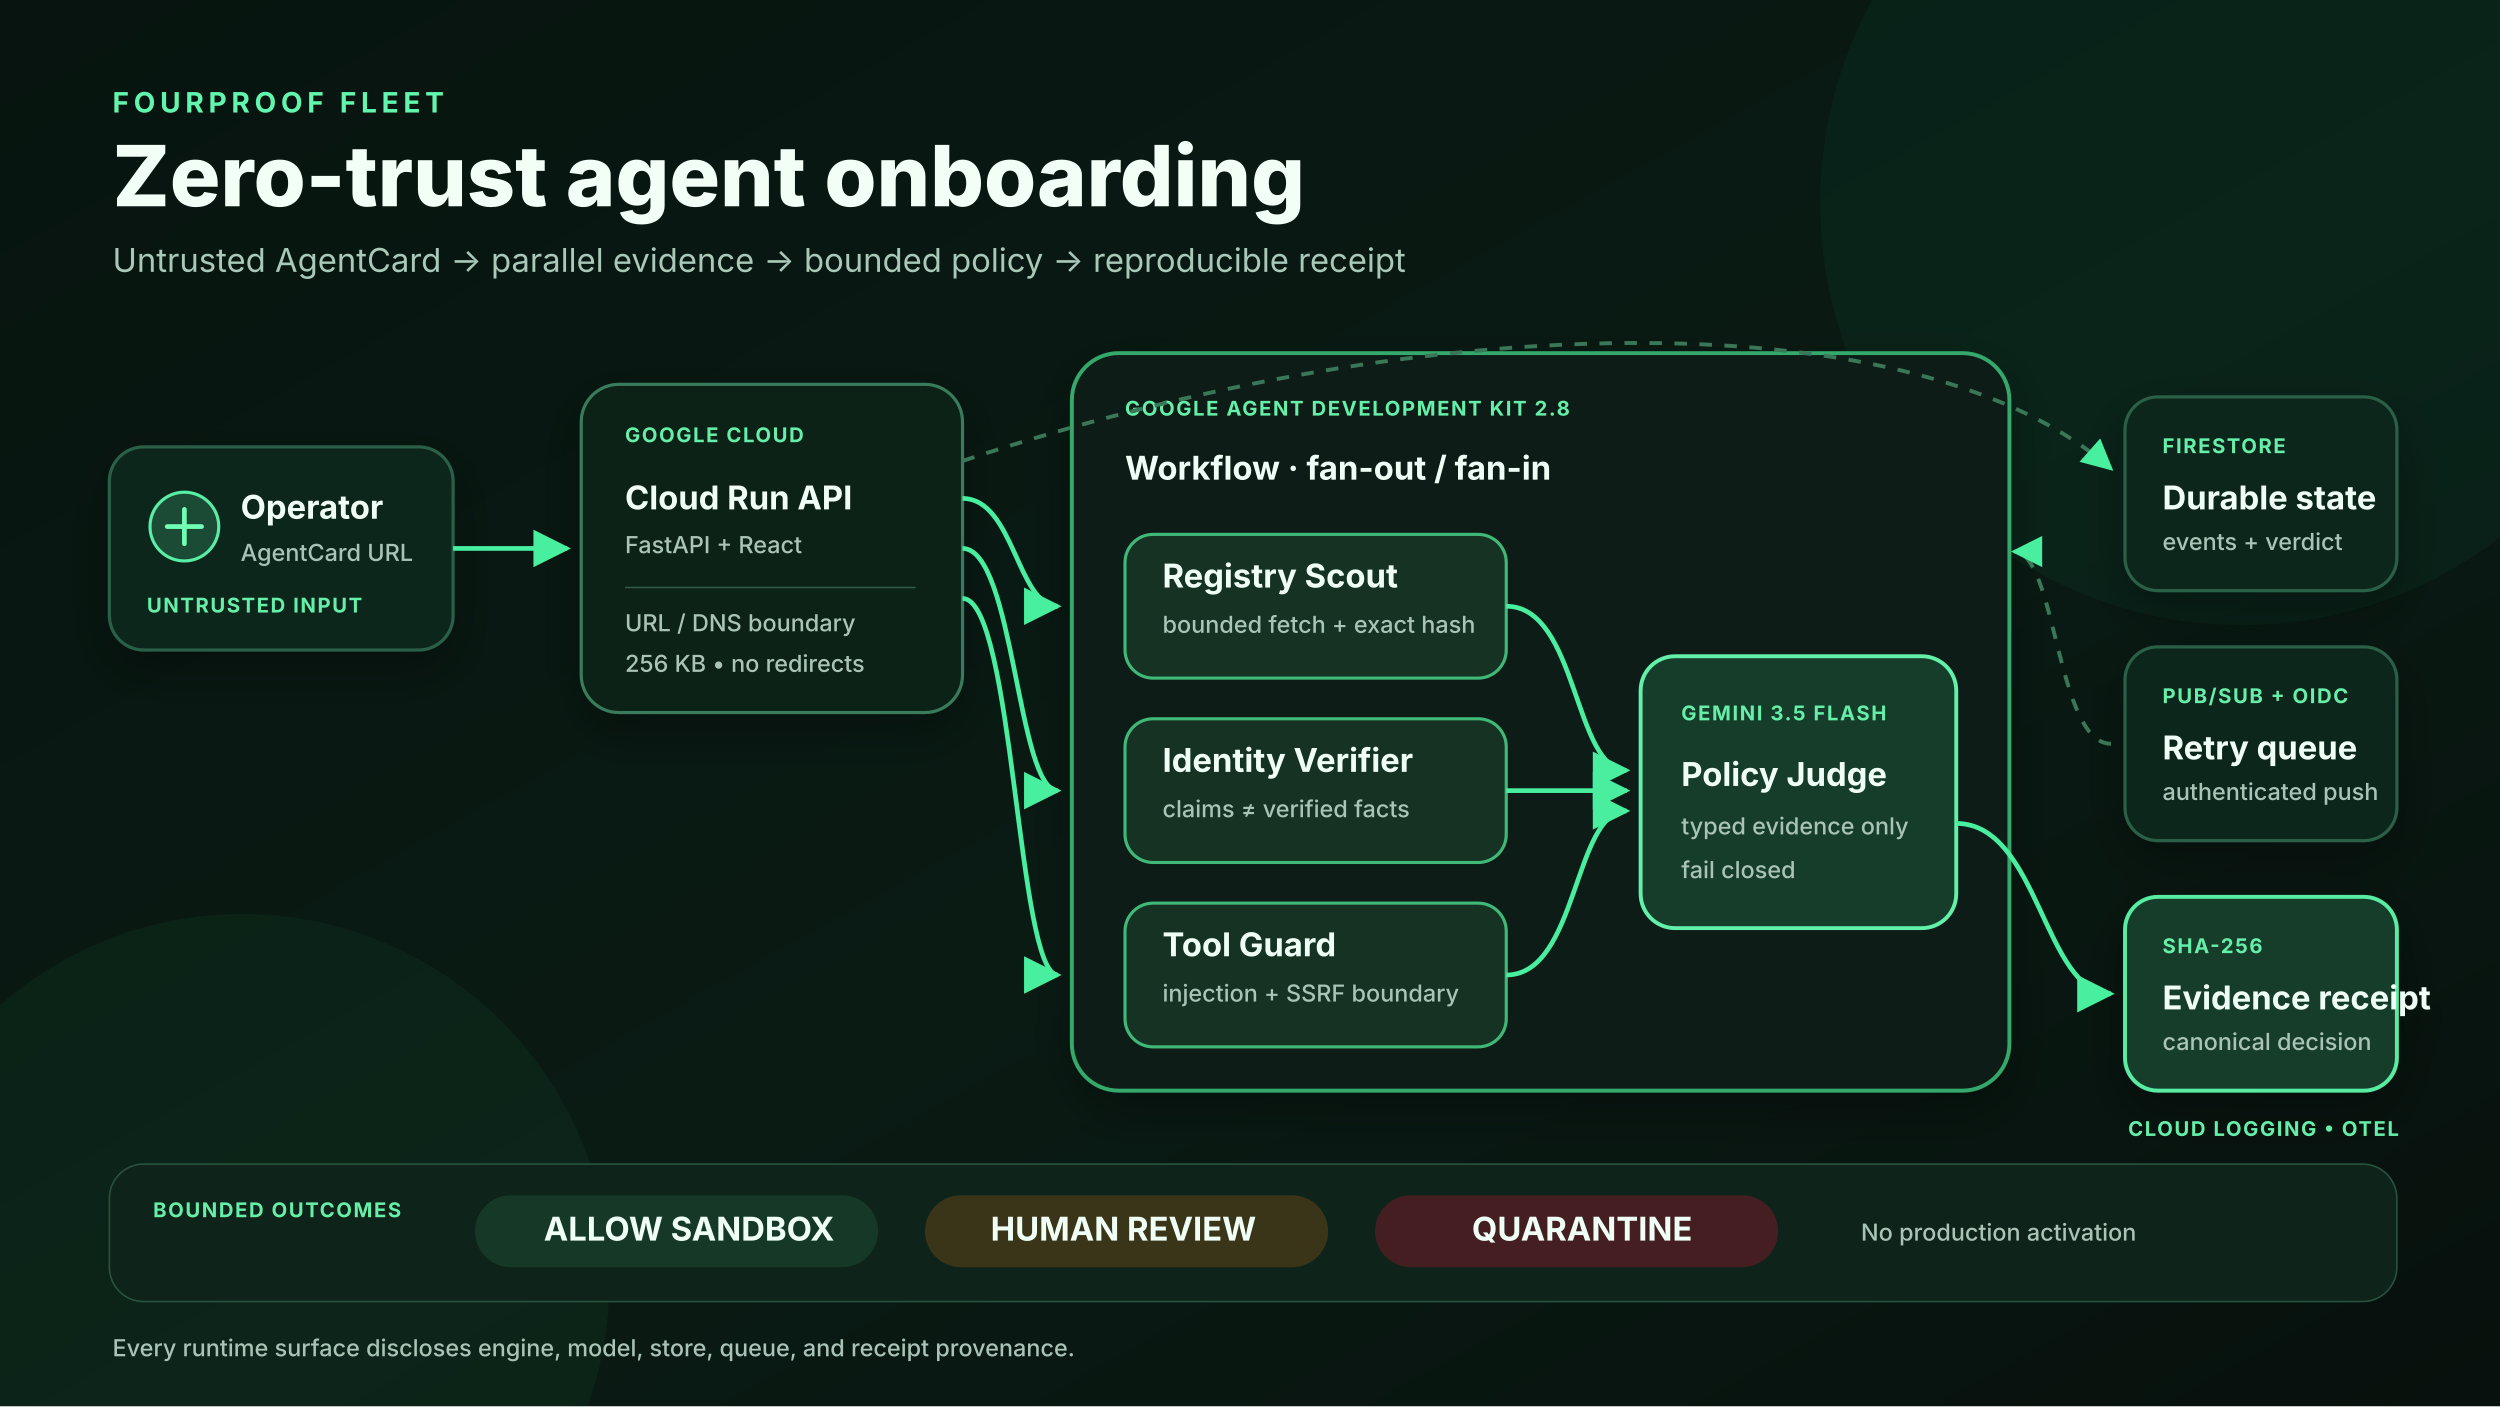
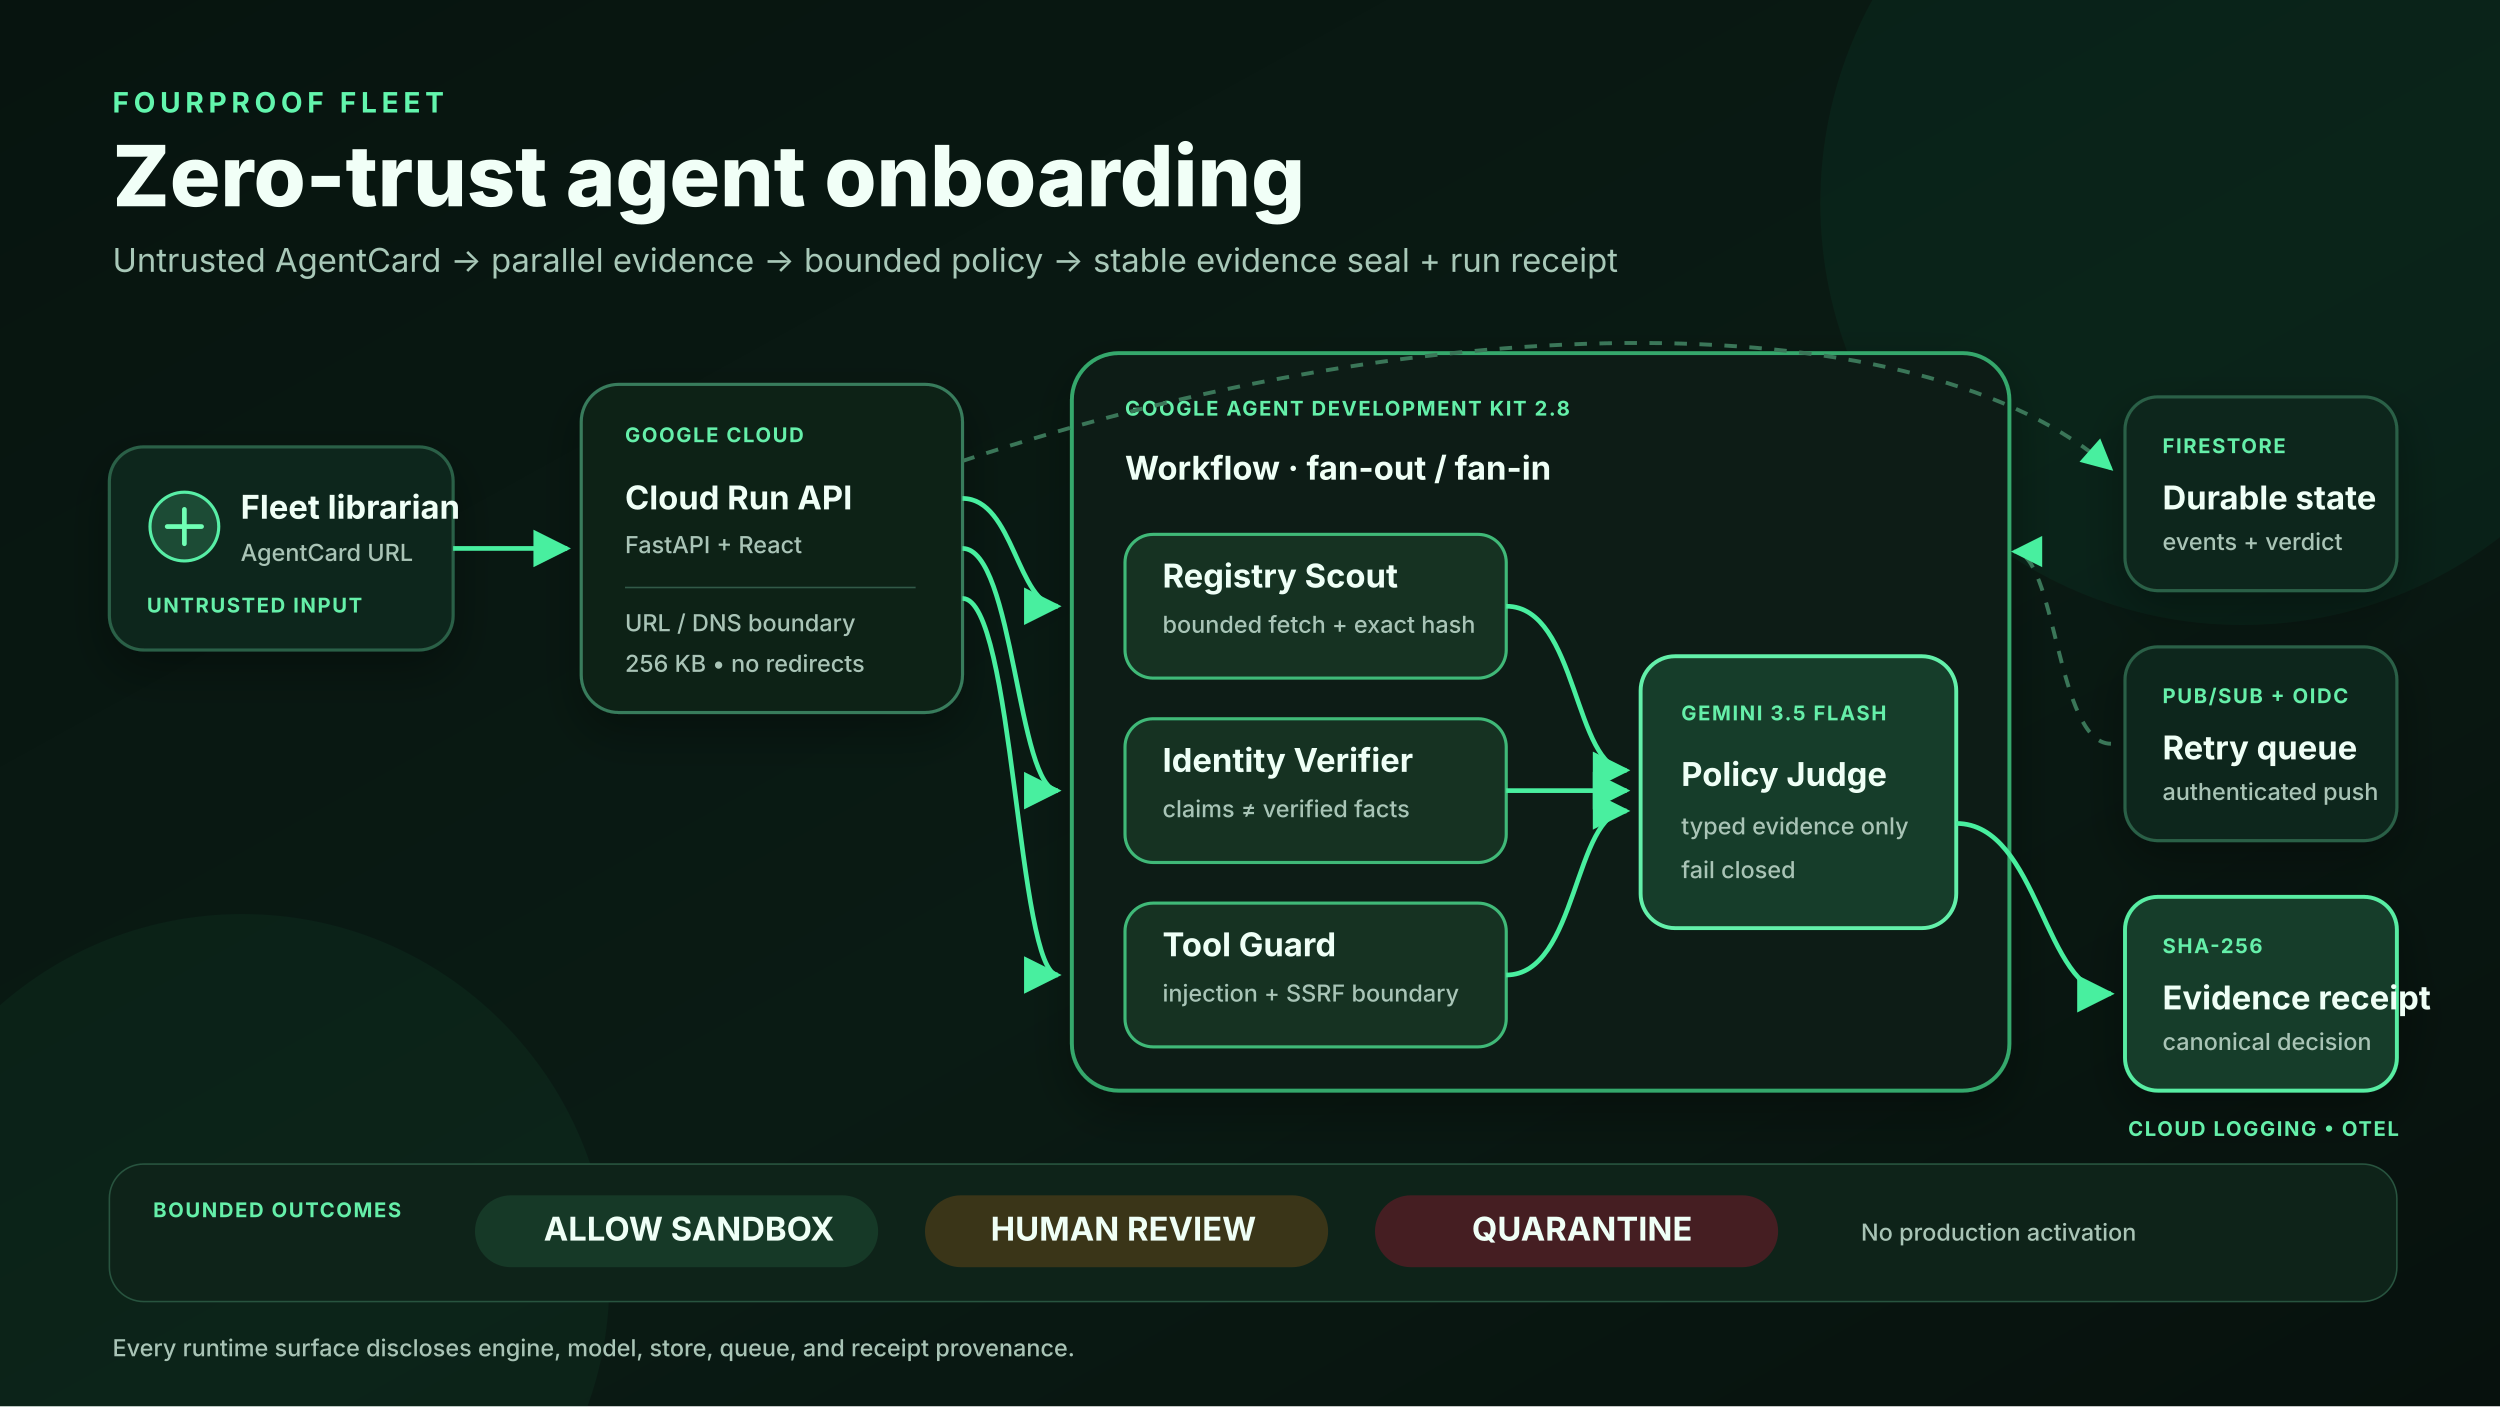
<svg xmlns="http://www.w3.org/2000/svg" width="1600" height="900" viewBox="0 0 1600 900" role="img" aria-labelledby="title desc">
  <defs>
    <linearGradient id="bg" x1="0" y1="0" x2="1" y2="1">
      <stop offset="0" stop-color="#07140f" />
      <stop offset="0.55" stop-color="#0a1b14" />
      <stop offset="1" stop-color="#07110d" />
    </linearGradient>
    <linearGradient id="hero" x1="0" y1="0" x2="1" y2="1">
      <stop offset="0" stop-color="#19e68c" />
      <stop offset="1" stop-color="#6effb1" />
    </linearGradient>
    <filter id="shadow" x="-20%" y="-20%" width="140%" height="160%">
      <feDropShadow dx="0" dy="12" stdDeviation="15" flood-color="#000000" flood-opacity="0.32" />
    </filter>
    <marker id="arrow" viewBox="0 0 10 10" refX="9" refY="5" markerWidth="8" markerHeight="8" orient="auto-start-reverse">
      <path d="M 0 0 L 10 5 L 0 10 z" fill="#48ef9f" />
    </marker>
    <style>
      .eyebrow { font: 700 18px Inter, ui-sans-serif, system-ui, sans-serif; letter-spacing: 3px; fill: #62f5ad; }
      .title { font: 800 54px Inter, ui-sans-serif, system-ui, sans-serif; fill: #f1fff7; }
      .subtitle { font: 400 21px Inter, ui-sans-serif, system-ui, sans-serif; fill: #a8c8b8; }
      .label { font: 750 21px Inter, ui-sans-serif, system-ui, sans-serif; fill: #effff6; }
      .small { font: 500 15px Inter, ui-sans-serif, system-ui, sans-serif; fill: #a9c4b6; }
      .micro { font: 700 13px Inter, ui-sans-serif, system-ui, sans-serif; fill: #65efa9; letter-spacing: 1px; }
      .box { fill: #10271d; stroke: #2b6047; stroke-width: 2; }
      .box2 { fill: #0c2118; stroke: #397c5c; stroke-width: 2; }
      .agent { fill: #133324; stroke: #40b978; stroke-width: 2; }
      .flow { fill: none; stroke: #48ef9f; stroke-width: 3; marker-end: url(#arrow); }
      .softflow { fill: none; stroke: #3a7658; stroke-width: 2.5; stroke-dasharray: 8 8; marker-end: url(#arrow); }
    </style>
  </defs>
  <rect width="1600" height="900" fill="url(#bg)" />
  <circle cx="1435" cy="130" r="270" fill="#0e8e57" opacity="0.08" />
  <circle cx="155" cy="820" r="235" fill="#23d784" opacity="0.05" />
  <text x="72" y="72" class="eyebrow">FOURPROOF FLEET</text>
  <text x="72" y="132" class="title">Zero-trust agent onboarding</text>
-   <text x="72" y="174" class="subtitle">Untrusted AgentCard → parallel evidence → bounded policy → reproducible receipt</text>
+   <text x="72" y="174" class="subtitle">Untrusted AgentCard → parallel evidence → bounded policy → stable evidence seal + run receipt</text>
  <g filter="url(#shadow)">
    <rect x="70" y="286" width="220" height="130" rx="22" class="box" />
    <circle cx="118" cy="337" r="22" fill="#1c4b35" stroke="#58eea6" stroke-width="2" />
    <path d="M107 337h22M118 326v22" stroke="#70ffb5" stroke-width="3" stroke-linecap="round" />
-     <text x="154" y="332" class="label">Operator</text>
+     <text x="154" y="332" class="label">Fleet librarian</text>
    <text x="154" y="359" class="small">AgentCard URL</text>
    <text x="94" y="392" class="micro">UNTRUSTED INPUT</text>
  </g>
  <g filter="url(#shadow)">
    <rect x="372" y="246" width="244" height="210" rx="24" class="box2" />
    <text x="400" y="283" class="micro">GOOGLE CLOUD</text>
    <text x="400" y="326" class="label">Cloud Run API</text>
    <text x="400" y="354" class="small">FastAPI + React</text>
    <line x1="400" y1="376" x2="586" y2="376" stroke="#315a46" />
    <text x="400" y="404" class="small">URL / DNS boundary</text>
    <text x="400" y="430" class="small">256 KB • no redirects</text>
  </g>
  <path d="M290 351 H363" class="flow" />
  <g filter="url(#shadow)">
    <rect x="686" y="226" width="600" height="472" rx="30" fill="#0b1d15" stroke="#35a86c" stroke-width="2.5" />
    <text x="720" y="266" class="micro">GOOGLE AGENT DEVELOPMENT KIT 2.8</text>
    <text x="720" y="307" class="label">Workflow · fan-out / fan-in</text>
    <rect x="720" y="342" width="244" height="92" rx="18" class="agent" />
    <text x="744" y="376" class="label">Registry Scout</text>
    <text x="744" y="405" class="small">bounded fetch + exact hash</text>
    <rect x="720" y="460" width="244" height="92" rx="18" class="agent" />
    <text x="744" y="494" class="label">Identity Verifier</text>
    <text x="744" y="523" class="small">claims ≠ verified facts</text>
    <rect x="720" y="578" width="244" height="92" rx="18" class="agent" />
    <text x="744" y="612" class="label">Tool Guard</text>
    <text x="744" y="641" class="small">injection + SSRF boundary</text>
    <path d="M964 388 C1010 388 1007 493 1041 493" class="flow" />
    <path d="M964 506 H1041" class="flow" />
    <path d="M964 624 C1010 624 1007 519 1041 519" class="flow" />
    <rect x="1050" y="420" width="202" height="174" rx="22" fill="#163c29" stroke="#63f0aa" stroke-width="2.5" />
    <text x="1076" y="461" class="micro">GEMINI 3.5 FLASH</text>
    <text x="1076" y="503" class="label">Policy Judge</text>
    <text x="1076" y="534" class="small">typed evidence only</text>
    <text x="1076" y="562" class="small">fail closed</text>
  </g>
  <path d="M616 319 C649 319 651 388 677 388" class="flow" />
  <path d="M616 351 C649 351 651 506 677 506" class="flow" />
  <path d="M616 383 C649 383 651 624 677 624" class="flow" />
  <g filter="url(#shadow)">
    <rect x="1360" y="254" width="174" height="124" rx="21" class="box" />
    <text x="1384" y="290" class="micro">FIRESTORE</text>
    <text x="1384" y="326" class="label">Durable state</text>
    <text x="1384" y="352" class="small">events + verdict</text>
    <rect x="1360" y="414" width="174" height="124" rx="21" class="box" />
    <text x="1384" y="450" class="micro">PUB/SUB + OIDC</text>
    <text x="1384" y="486" class="label">Retry queue</text>
    <text x="1384" y="512" class="small">authenticated push</text>
    <rect x="1360" y="574" width="174" height="124" rx="21" fill="#173d2a" stroke="#58eda3" stroke-width="2.5" />
    <text x="1384" y="610" class="micro">SHA-256</text>
    <text x="1384" y="646" class="label">Evidence receipt</text>
    <text x="1384" y="672" class="small">canonical decision</text>
  </g>
  <path d="M616 295 C920 194 1230 193 1351 300" class="softflow" />
  <path d="M1351 476 C1316 476 1316 353 1289 353" class="softflow" />
  <path d="M1252 527 C1305 527 1308 636 1351 636" class="flow" />
  <text x="1362" y="727" class="micro">CLOUD LOGGING • OTEL</text>
  <g>
    <rect x="70" y="745" width="1464" height="88" rx="22" fill="#0e2319" stroke="#28543f" />
    <text x="98" y="779" class="micro">BOUNDED OUTCOMES</text>
    <rect x="304" y="765" width="258" height="46" rx="23" fill="#163927" />
    <text x="348" y="794" class="label" font-size="18">ALLOW SANDBOX</text>
    <rect x="592" y="765" width="258" height="46" rx="23" fill="#3a3518" />
    <text x="634" y="794" class="label" font-size="18">HUMAN REVIEW</text>
    <rect x="880" y="765" width="258" height="46" rx="23" fill="#451e22" />
    <text x="942" y="794" class="label" font-size="18">QUARANTINE</text>
    <text x="1191" y="794" class="small">No production activation</text>
  </g>
  <text x="72" y="868" class="small">Every runtime surface discloses engine, model, store, queue, and receipt provenance.</text>
</svg>
